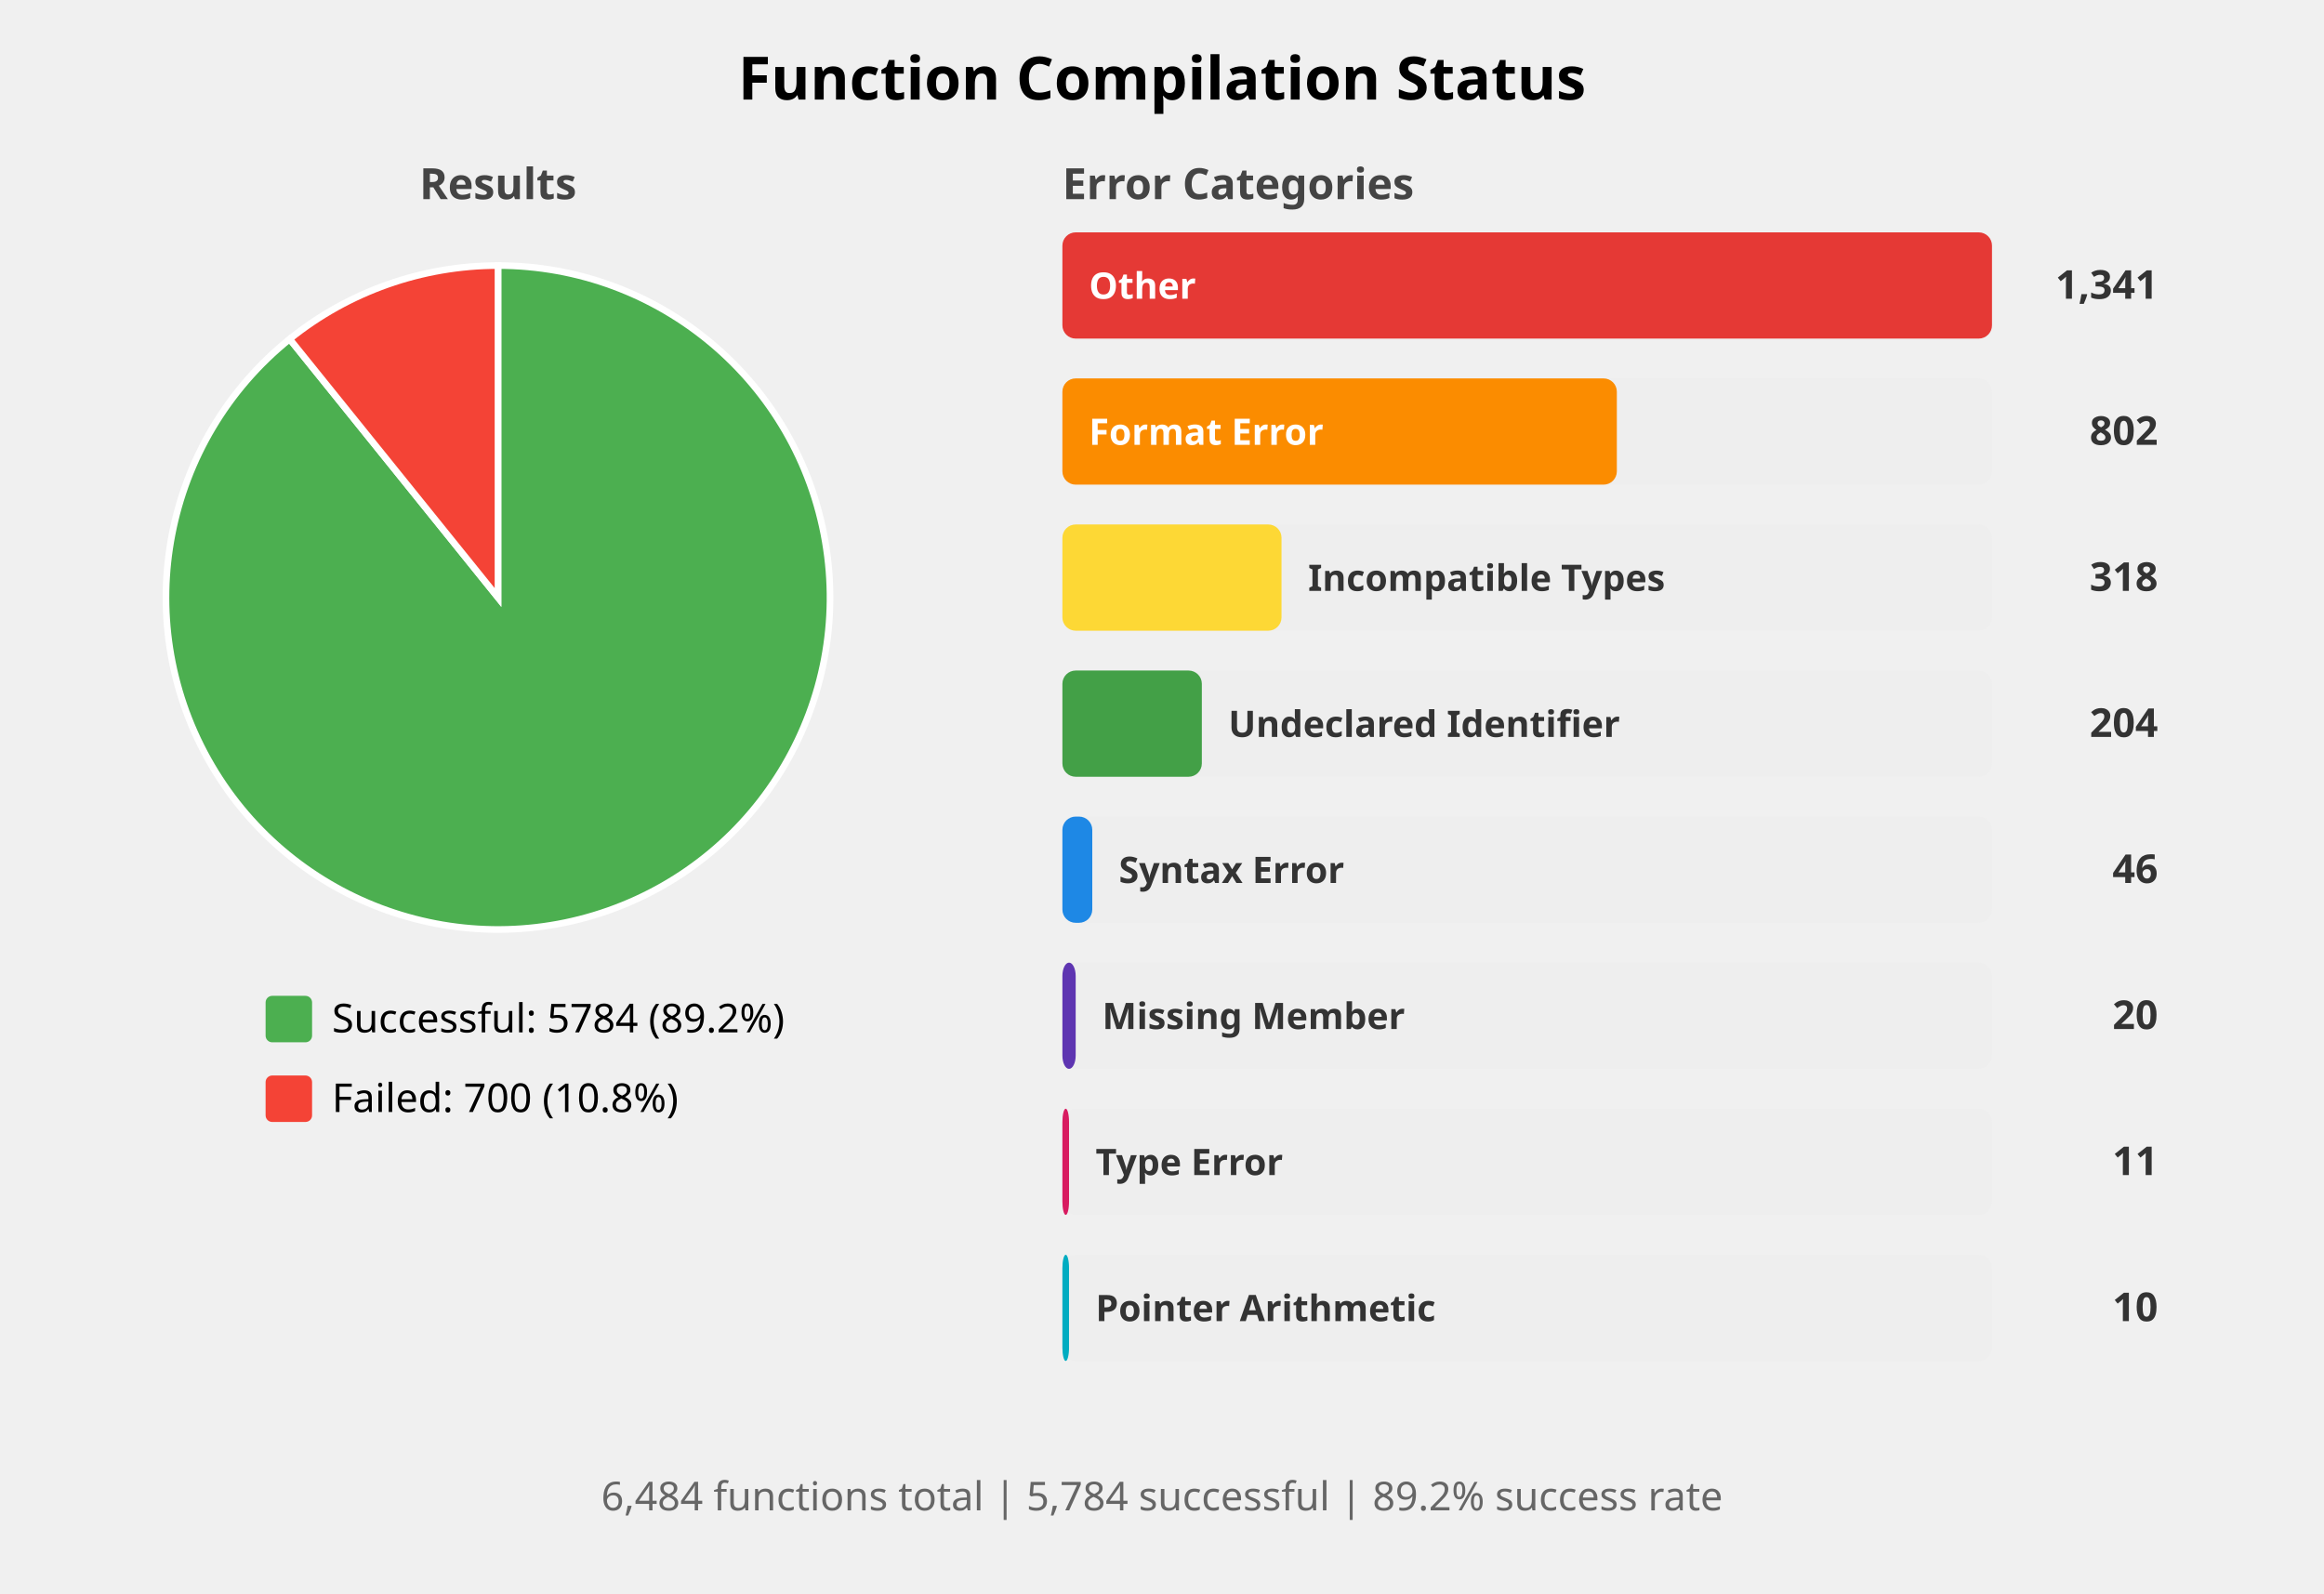
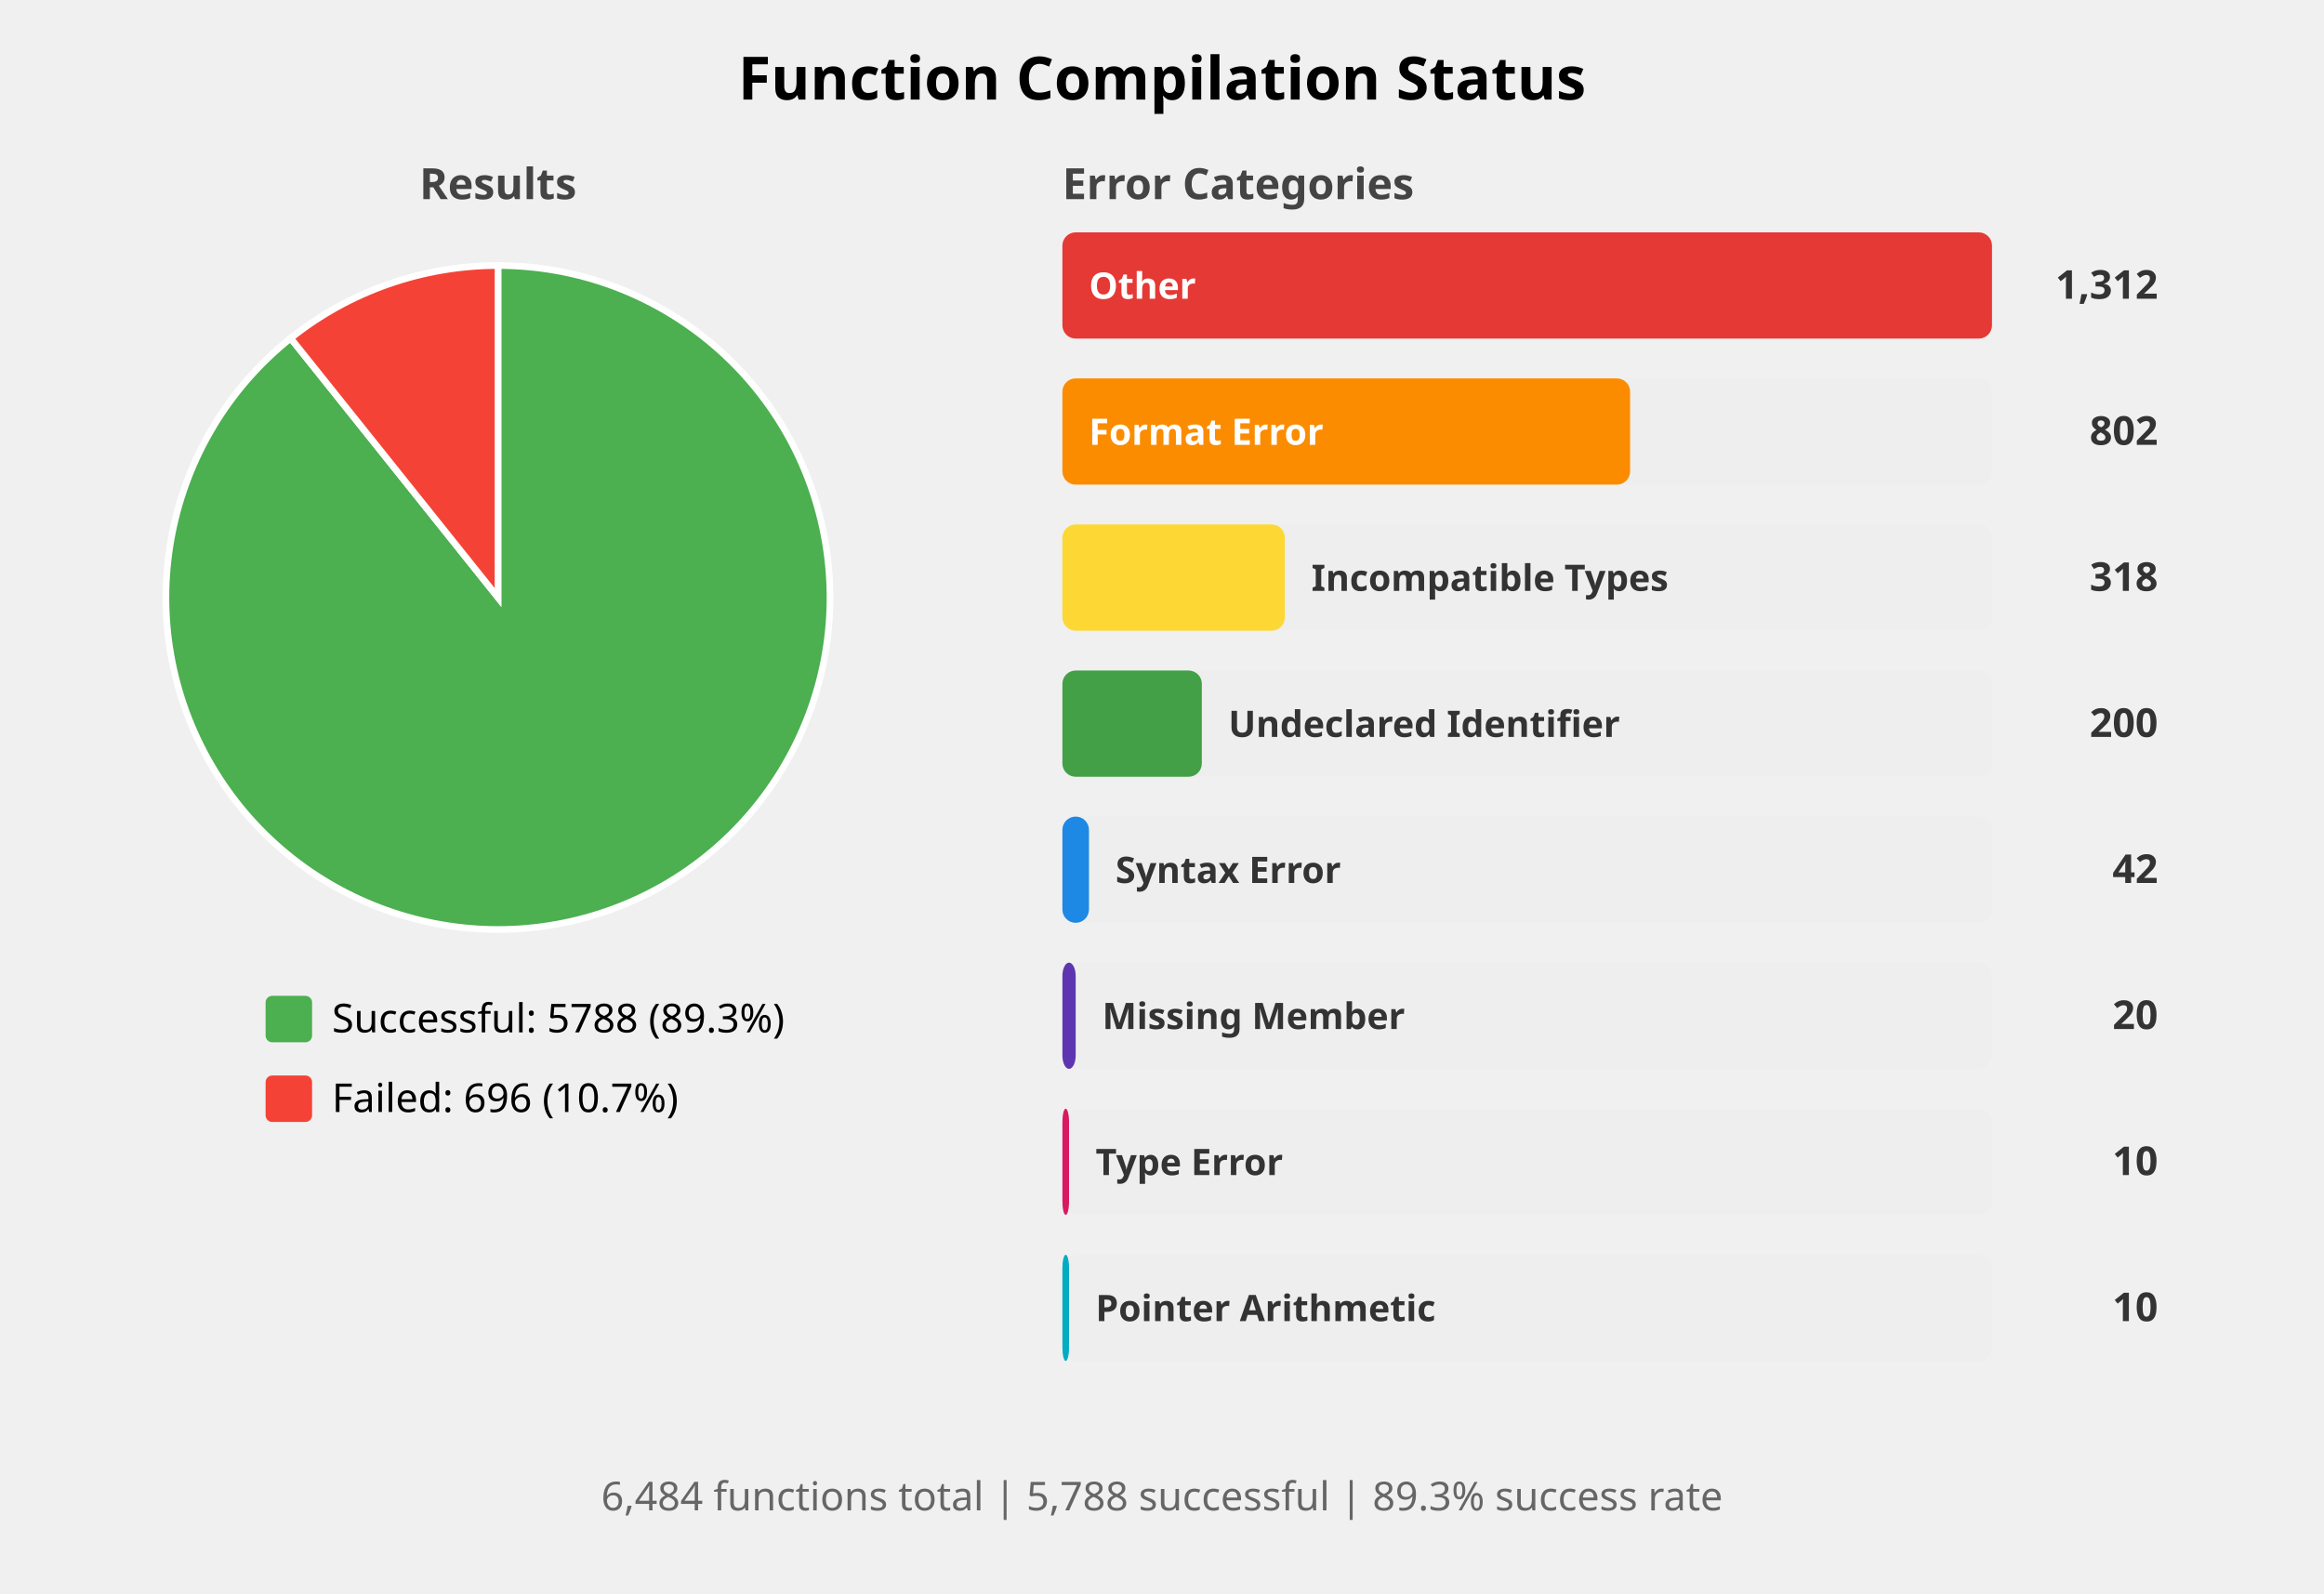
<svg xmlns="http://www.w3.org/2000/svg" width="700" height="480" viewBox="0 0 700 480">
  <style>
    .title { font: bold 18px sans-serif; }
    .subtitle { font: bold 13px sans-serif; fill: #444; }
    .label { font: 12px sans-serif; }
    .bar-label { font: bold 11px sans-serif; fill: white; }
    .bar-label-dark { font: bold 11px sans-serif; fill: #333; }
    .count { font: bold 12px sans-serif; fill: #333; }
    .summary { font: 12px sans-serif; fill: #666; }
  </style>
  <rect width="100%%" height="100%%" fill="white" />
  <text x="350" y="30" class="title" text-anchor="middle">Function Compilation Status</text>
  <text x="150" y="60" class="subtitle" text-anchor="middle">Results</text>
-   <path d="M 150,180 L 150.00,80.00 A 100,100 0 1,1 87.25,102.14 Z" fill="#4CAF50" stroke="white" stroke-width="2" />
-   <path d="M 150,180 L 87.25,102.14 A 100,100 0 0,1 150.00,80.00 Z" fill="#F44336" stroke="white" stroke-width="2" />
+   <path d="M 150,180 L 150.00,80.00 A 100,100 0 1,1 87.55,101.89 Z" fill="#4CAF50" stroke="white" stroke-width="2" />
+   <path d="M 150,180 L 87.55,101.89 A 100,100 0 0,1 150.00,80.00 Z" fill="#F44336" stroke="white" stroke-width="2" />
  <rect x="80" y="300" width="14" height="14" fill="#4CAF50" rx="2" />
-   <text x="100" y="311" class="label">Successful: 5784 (89.2%)</text>
+   <text x="100" y="311" class="label">Successful: 5788 (89.3%)</text>
  <rect x="80" y="324" width="14" height="14" fill="#F44336" rx="2" />
-   <text x="100" y="335" class="label">Failed: 700 (10.8%)</text>
+   <text x="100" y="335" class="label">Failed: 696 (10.7%)</text>
  <text x="320" y="60" class="subtitle">Error Categories</text>
  <rect x="320" y="70" width="280" height="32" fill="#EEEEEE" rx="4" />
  <rect x="320" y="70" width="280" height="32" fill="#E53935" rx="4" />
  <text x="328" y="90" class="bar-label">Other</text>
-   <text x="650" y="90" class="count" text-anchor="end">1,341</text>
+   <text x="650" y="90" class="count" text-anchor="end">1,312</text>
  <rect x="320" y="114" width="280" height="32" fill="#EEEEEE" rx="4" />
-   <rect x="320" y="114" width="167" height="32" fill="#FB8C00" rx="4" />
+   <rect x="320" y="114" width="171" height="32" fill="#FB8C00" rx="4" />
  <text x="328" y="134" class="bar-label">Format Error</text>
  <text x="650" y="134" class="count" text-anchor="end">802</text>
  <rect x="320" y="158" width="280" height="32" fill="#EEEEEE" rx="4" />
-   <rect x="320" y="158" width="66" height="32" fill="#FDD835" rx="4" />
-   <text x="394" y="178" class="bar-label-dark">Incompatible Types</text>
+   <rect x="320" y="158" width="67" height="32" fill="#FDD835" rx="4" />
+   <text x="395" y="178" class="bar-label-dark">Incompatible Types</text>
  <text x="650" y="178" class="count" text-anchor="end">318</text>
  <rect x="320" y="202" width="280" height="32" fill="#EEEEEE" rx="4" />
  <rect x="320" y="202" width="42" height="32" fill="#43A047" rx="4" />
  <text x="370" y="222" class="bar-label-dark">Undeclared Identifier</text>
-   <text x="650" y="222" class="count" text-anchor="end">204</text>
+   <text x="650" y="222" class="count" text-anchor="end">200</text>
  <rect x="320" y="246" width="280" height="32" fill="#EEEEEE" rx="4" />
-   <rect x="320" y="246" width="9" height="32" fill="#1E88E5" rx="4" />
-   <text x="337" y="266" class="bar-label-dark">Syntax Error</text>
-   <text x="650" y="266" class="count" text-anchor="end">46</text>
+   <rect x="320" y="246" width="8" height="32" fill="#1E88E5" rx="4" />
+   <text x="336" y="266" class="bar-label-dark">Syntax Error</text>
+   <text x="650" y="266" class="count" text-anchor="end">42</text>
  <rect x="320" y="290" width="280" height="32" fill="#EEEEEE" rx="4" />
  <rect x="320" y="290" width="4" height="32" fill="#5E35B1" rx="4" />
  <text x="332" y="310" class="bar-label-dark">Missing Member</text>
  <text x="650" y="310" class="count" text-anchor="end">20</text>
  <rect x="320" y="334" width="280" height="32" fill="#EEEEEE" rx="4" />
  <rect x="320" y="334" width="2" height="32" fill="#D81B60" rx="4" />
  <text x="330" y="354" class="bar-label-dark">Type Error</text>
-   <text x="650" y="354" class="count" text-anchor="end">11</text>
+   <text x="650" y="354" class="count" text-anchor="end">10</text>
  <rect x="320" y="378" width="280" height="32" fill="#EEEEEE" rx="4" />
  <rect x="320" y="378" width="2" height="32" fill="#00ACC1" rx="4" />
  <text x="330" y="398" class="bar-label-dark">Pointer Arithmetic</text>
  <text x="650" y="398" class="count" text-anchor="end">10</text>
  <text x="350" y="455" class="summary" text-anchor="middle">
-     6,484 functions total | 5,784 successful | 89.2% success rate
+     6,484 functions total | 5,788 successful | 89.3% success rate
  </text>
</svg>
